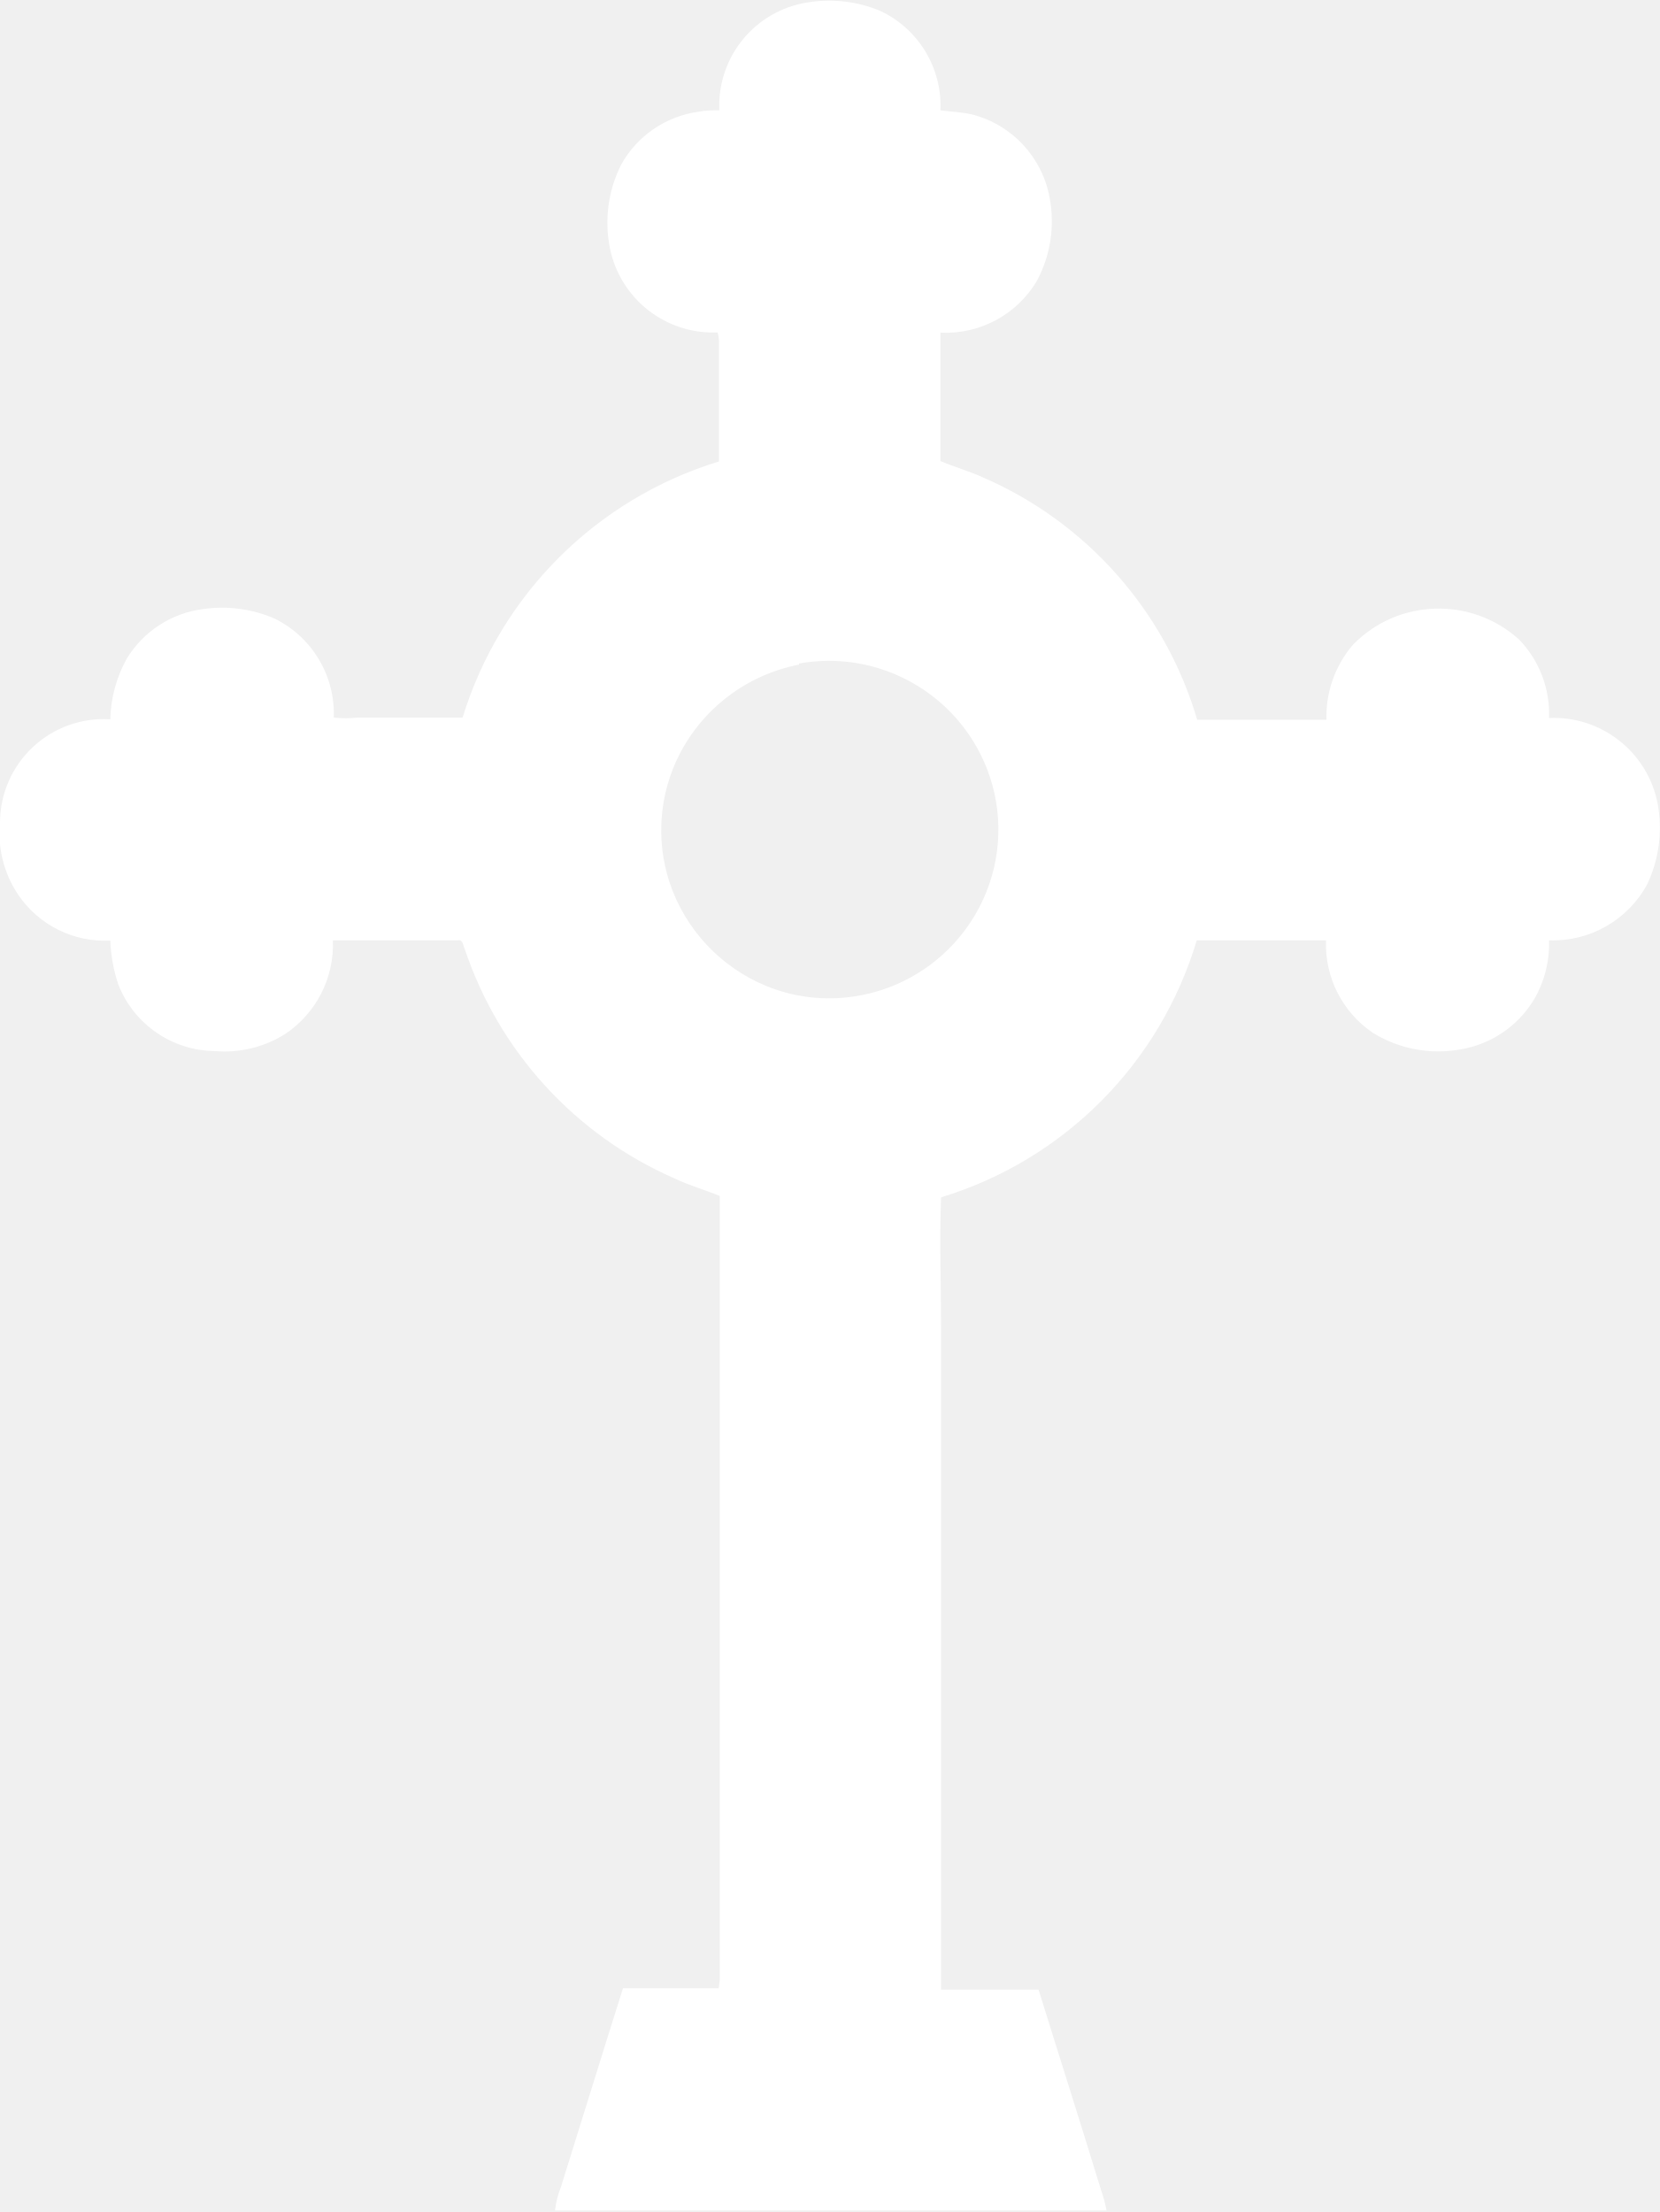
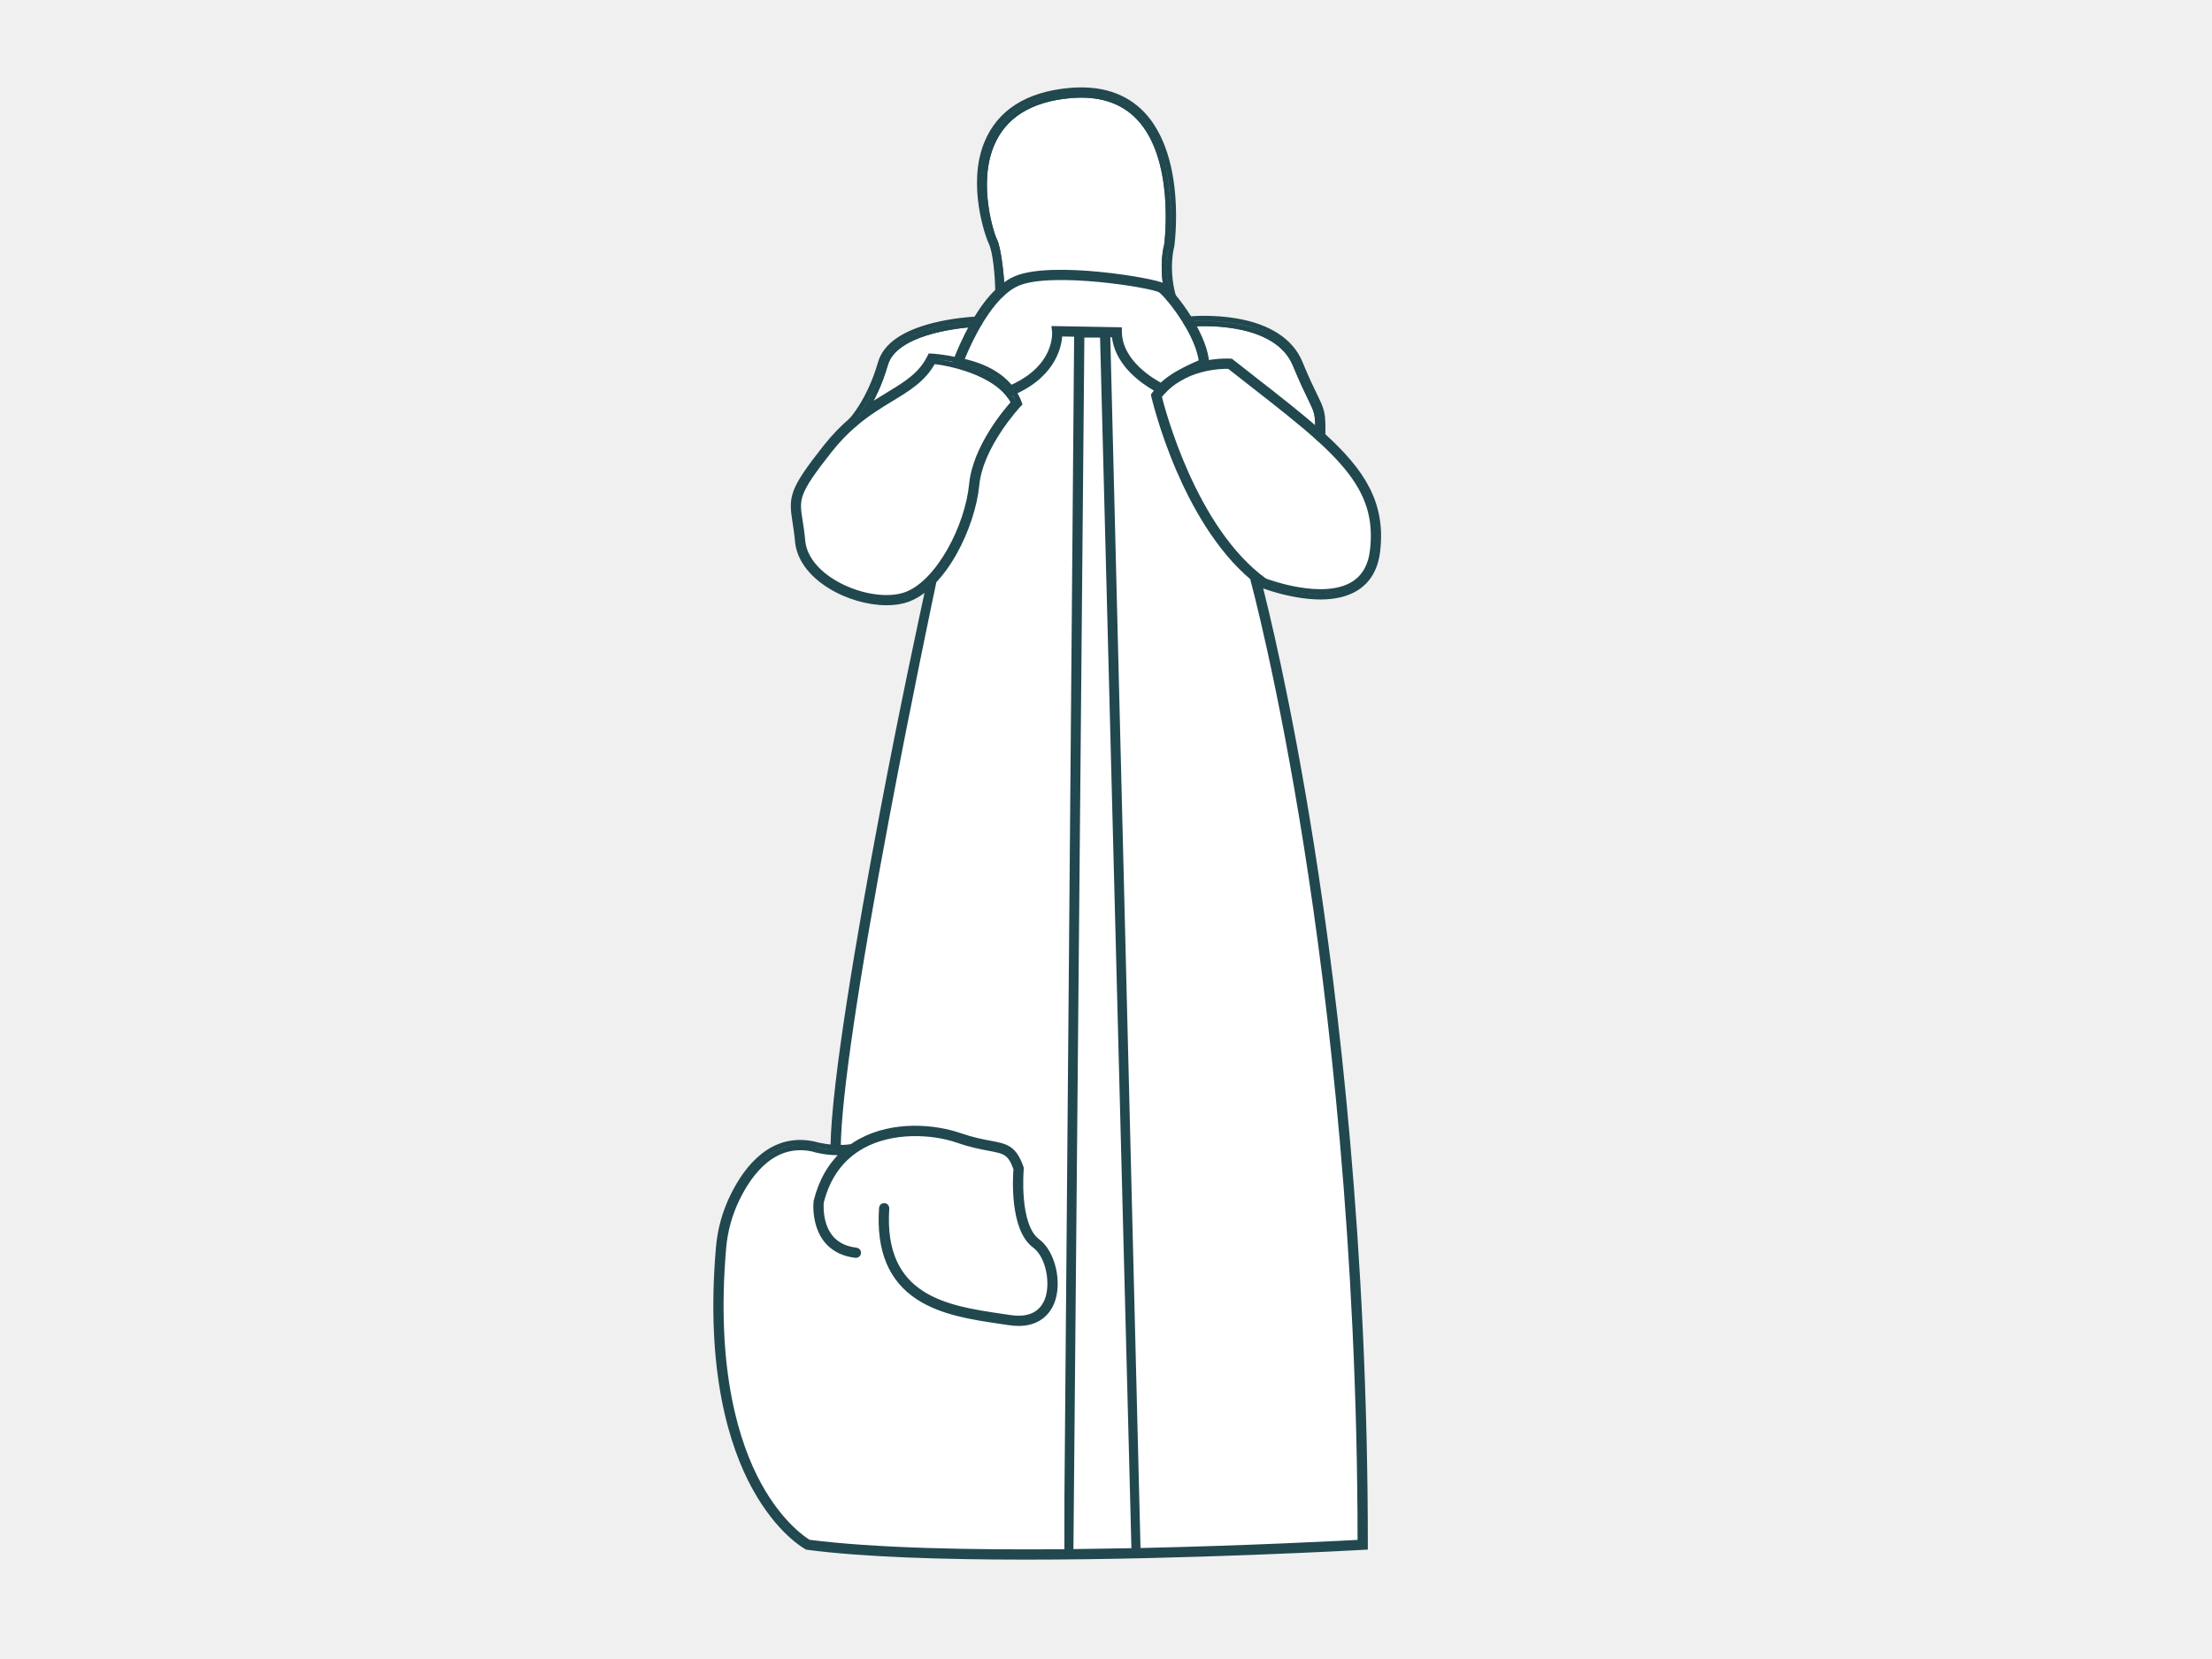
- <svg xmlns="http://www.w3.org/2000/svg" id="Layer_1" data-name="Layer 1" viewBox="0 0 75.22 100.28">
-   <defs>
-     <style>.cls-1{fill:#fff;}</style>
-   </defs>
-   <g id="f89e067a-9d9c-48e1-b53e-43b81444b6cb">
-     <path class="cls-1" d="M32.61,5a4.73,4.73,0,0,1,4-4.89,6,6,0,0,1,3.26.37A4.74,4.74,0,0,1,42.63,5c.49.07,1,.08,1.48.2a4.78,4.78,0,0,1,3.47,3.76A5.72,5.72,0,0,1,47,12.74a4.8,4.8,0,0,1-4.37,2.34V20.9c.62.27,1.28.45,1.9.73a17.3,17.3,0,0,1,9.74,11c1.95,0,3.91,0,5.86,0a5,5,0,0,1,1.21-3.41A5.43,5.43,0,0,1,68.87,29a4.85,4.85,0,0,1,1.35,3.55,4.8,4.8,0,0,1,4.92,3.86,6,6,0,0,1-.47,3.68,4.86,4.86,0,0,1-4.45,2.54,5,5,0,0,1-.68,2.68,4.81,4.81,0,0,1-3.31,2.26,5.64,5.64,0,0,1-4-.75,4.84,4.84,0,0,1-2.12-4.19c-2,0-3.91,0-5.86,0A17.36,17.36,0,0,1,42.66,54.28c-.08,2,0,3.95,0,5.92v30c1.47,0,2.95,0,4.42,0,.93,3,1.89,6,2.83,9.08a5.79,5.79,0,0,1,.25.93q-12.51,0-25,0a4,4,0,0,1,.27-1.07c.94-3,1.86-6,2.81-9,1.44,0,2.89,0,4.34,0l.05-.39q0-17.76,0-35.53c-.68-.28-1.39-.48-2.06-.8A17.36,17.36,0,0,1,21.06,43c-.07-.13-.08-.43-.3-.37-1.89,0-3.78,0-5.67,0a4.87,4.87,0,0,1-2.17,4.25,5.15,5.15,0,0,1-3.18.77,4.75,4.75,0,0,1-4.37-3A7.11,7.11,0,0,1,5,42.64,4.74,4.74,0,0,1,.83,40.57,5,5,0,0,1,0,37.27,4.7,4.7,0,0,1,5,32.61a5.94,5.94,0,0,1,.74-2.74,4.76,4.76,0,0,1,3.48-2.26,6,6,0,0,1,3.22.43,4.8,4.8,0,0,1,2.69,4.49,4.86,4.86,0,0,0,1.08,0h4.76A17.52,17.52,0,0,1,32.59,20.92c0-1.78,0-3.55,0-5.33a1.54,1.54,0,0,0-.06-.52,4.77,4.77,0,0,1-4.88-3.81,5.86,5.86,0,0,1,.51-3.8,4.75,4.75,0,0,1,3.47-2.39C32,5,32.29,5,32.61,5Zm3.61,25.13a7.76,7.76,0,0,0-5.42,4.07A7.58,7.58,0,0,0,30.35,40a7.71,7.71,0,0,0,4.39,4.7,7.5,7.5,0,0,0,4,.47,7.68,7.68,0,0,0,5.83-4.4,7.6,7.6,0,0,0,.17-5.92,7.69,7.69,0,0,0-8.52-4.77Z" />
+ <svg xmlns="http://www.w3.org/2000/svg" version="1.1" x="0px" y="0px" viewBox="0 0 1728 1296" enable-background="new 0 0 1728 1296" xml:space="preserve">
+   <g id="Layer_1">
+     <g>
+       <g>
+         <path fill="#FFFFFF" stroke="#21484F" stroke-width="4" stroke-miterlimit="10" d="M729.87,452.74     c-0.01,0.05-0.09,0.42-0.22,1.08c-0.01,0-0.01,0-0.01,0.01c-2.19,10.32-19.51,92.34-36.78,183.9     c-24.32,128.92-37.48,218.13-38.07,257.97c0,0.26-0.06,0.51-0.16,0.73c-0.29,0.73-1.01,1.24-1.84,1.24h-0.03     c-0.89-0.01-1.64-0.6-1.88-1.4c-0.06-0.2-0.09-0.41-0.09-0.63c0.75-50.62,21.15-168.6,38.14-258.66     c15.91-84.38,32.24-159.72,36.47-179.04c0.67-3.01,1.03-4.66,1.06-4.78c0.23-1.08,0.79-3.02,1.87-2.79     C729.41,450.6,730.1,451.66,729.87,452.74z" />
+       </g>
+       <g>
+         <path fill="#FFFFFF" stroke="#21484F" stroke-width="4" stroke-miterlimit="10" d="M1024.62,660.95     c-18.19-115.07-36.6-188.68-40.97-205.48c-0.61-2.34-0.95-3.58-0.97-3.68c-0.3-1.06-1.39-1.69-2.46-1.39     c-0.66,0.18-1.15,0.67-1.36,1.27v0.01c-0.13,0.36-0.15,0.77-0.04,1.17c0.21,0.77,21.16,77.83,41.85,208.72     c19.05,120.5,41.75,312.46,41.87,543.27c-12.67,0.69-86.7,4.62-173.53,6.51h-0.2c-0.97,0.02-1.93,0.04-2.9,0.06     c-16.14,0.35-32.7,0.62-49.37,0.78c-1.01,0.01-2.03,0.02-3.04,0.03c-74.61,0.67-151.06-0.8-201.73-7.42     c-2.61-1.53-21.78-13.54-39.03-45.17c-17.09-31.31-35.72-88.78-27.47-184.71c1.17-13.63,4.82-26.75,10.85-38.98     c10.36-21.05,28.98-44.77,58.81-38.33c1.25,0.39,11.9,3.61,24.66,2.69c1.57-0.12,3.17-0.29,4.78-0.54     c1.09-0.17,1.84-1.19,1.67-2.28c-0.14-0.89-0.17-1.55-0.78-1.67c-0.14-0.03-0.31-0.03-0.51,0c-3.44,0.53-6.88,0.69-10.12,0.62     c-1.29-0.02-2.54-0.08-3.75-0.16c-8.42-0.61-14.73-2.47-14.81-2.5l-0.19-0.05c-32.42-7.06-52.35,18.1-63.35,40.45     c-6.25,12.69-10.03,26.28-11.24,40.41c-8.36,97.17,10.68,155.49,28.12,187.3c19.04,34.73,39.89,46.15,40.76,46.62l0.33,0.17     l0.36,0.04c43.62,5.74,106.41,7.65,170.71,7.65c127.54,0,261.08-7.52,263.09-7.63l1.88-0.11v-1.89     C1066.54,974.81,1043.75,781.92,1024.62,660.95z" />
+       </g>
+       <g>
+         <path fill="#FFFFFF" stroke="#21484F" stroke-width="4" stroke-miterlimit="10" d="M821.57,1017.64     c-2.64,6.38-9.4,16.18-25.84,16.18c-2.25,0-4.68-0.18-7.3-0.58c-2.23-0.34-4.5-0.67-6.8-1.01c-21.4-3.15-45.64-6.72-64.13-18.75     c-21.6-14.06-31.02-36.88-28.79-69.79c0.07-1.1,1.02-1.96,2.13-1.86c1.1,0.07,1.93,1.03,1.86,2.13     c-4.77,70.44,47.51,78.13,89.51,84.31c2.31,0.34,4.59,0.67,6.82,1.01c18.17,2.78,25.72-5.63,28.85-13.17     c5.16-12.42,1.69-34.8-9.7-43.21c-17.77-13.11-14.87-54.73-14.45-59.77c-4.6-13.02-8.78-13.81-20.93-16.09     c-6.27-1.17-14.06-2.63-24.59-6.26c-20.19-6.96-50.91-8.37-74.03,4.18c-16.57,9-27.55,23.86-32.64,44.18     c-0.1,1.06-0.76,9.22,2.03,17.62c3.88,11.7,12.4,18.4,25.32,19.9c1.1,0.13,1.89,1.12,1.76,2.22c-0.13,1.09-1.12,1.89-2.22,1.75     c-18.25-2.12-25.68-13.53-28.7-22.74c-3.22-9.78-2.2-18.94-2.15-19.33l0.05-0.25c3.94-15.85,11.3-28.58,21.96-38.01     c1.79-1.59,3.69-3.09,5.67-4.49c2.22-1.57,4.56-3.03,7.01-4.36c25.84-14.03,57.76-11.17,77.24-4.45     c10.25,3.53,17.89,4.96,24.02,6.11c12.45,2.34,18.7,3.51,24.12,19.11l0.14,0.41l-0.04,0.43c-0.04,0.44-3.91,44.29,12.8,56.62     C822.5,978.5,827.96,1002.26,821.57,1017.64z" />
+       </g>
+       <g>
+         <path fill="#FFFFFF" stroke="#21484F" stroke-width="4" stroke-miterlimit="10" d="M836.54,1212.17v0.02l49.37-0.78v-0.01     L836.54,1212.17z M865.31,261.49l-0.09-3.76h-24.07l-0.03,3.33l-7.59,908.46l-0.03,42.7l3.04-0.05l8.57-950.44h16.21     l24.59,949.67l2.9-0.05h0.2L865.31,261.49z" />
+         <polygon fill="#FFFFFF" stroke="#21484F" stroke-width="4" stroke-miterlimit="10" points="885.91,1211.4 836.54,1212.17      845.11,261.73 861.32,261.73    " />
+       </g>
+       <g>
+         <path fill="#FFFFFF" stroke="#21484F" stroke-width="4" stroke-miterlimit="10" d="M796.04,314.29     c-1.03-2.77-2.41-5.42-4.13-7.92c-6.71-9.81-18.53-17.53-34.73-22.59c-3.54-1.11-7-2-10.21-2.72     c-10.52-2.34-18.51-2.8-18.95-2.82l-1.3-0.07l-0.59,1.17c-6.89,13.6-17.99,20.34-32.04,28.88c-5.62,3.41-11.51,6.99-17.59,11.28     c-0.01,0.01-0.01,0.01-0.01,0.01c-3.72,2.62-7.51,5.5-11.36,8.79c-0.02,0.01-0.03,0.02-0.03,0.03     c-6.64,5.67-13.44,12.51-20.26,21.15c-26.52,33.61-26.8,38.86-23.77,58.12c0.67,4.26,1.43,9.08,1.99,15.26     c1.18,13.03,10.04,25.35,24.95,34.71c13.58,8.52,30.29,13.25,44.64,13.25c6.17,0,11.91-0.88,16.77-2.71     c5.39-2.03,10.78-5.47,15.98-10.17c1.42-1.27,2.84-2.65,4.24-4.11c0-0.01,0-0.01,0.01-0.01c5.72-6.02,11.16-13.55,16.06-22.34     c9.26-16.61,15.74-36.29,17.32-52.66c2.97-30.76,32.29-62.14,32.59-62.45l0.85-0.91L796.04,314.29z M759.05,378.43     c-3.16,32.68-25.65,76.38-51.04,85.94c-15.07,5.67-39.41,1.39-57.88-10.19c-13.82-8.67-22.02-19.93-23.08-31.68     c-0.57-6.31-1.35-11.21-2.03-15.53c-2.75-17.46-3.4-21.61,22.96-55.01c6.54-8.29,13.08-14.89,19.49-20.39     c0.12-0.08,0.22-0.17,0.32-0.27c0.01-0.01,0.02-0.02,0.04-0.04c9.89-8.42,19.46-14.24,28.33-19.62     c13.64-8.29,25.47-15.47,32.92-29.31c8.04,0.69,50.4,7.46,62.76,32.23C786.75,320.18,761.89,348.98,759.05,378.43z" />
+         <path fill="#FFFFFF" stroke="#21484F" stroke-width="4" stroke-miterlimit="10" d="M791.84,314.56     c-5.09,5.62-29.95,34.42-32.79,63.87c-3.16,32.68-25.65,76.38-51.04,85.94c-15.07,5.67-39.41,1.39-57.88-10.19     c-13.82-8.67-22.02-19.93-23.08-31.68c-0.57-6.31-1.35-11.21-2.03-15.53c-2.75-17.46-3.4-21.61,22.96-55.01     c6.54-8.29,13.08-14.89,19.49-20.39c0.12-0.08,0.22-0.17,0.32-0.27c0.01-0.01,0.02-0.02,0.04-0.04     c9.89-8.42,19.46-14.24,28.33-19.62c13.64-8.29,25.47-15.47,32.92-29.31C737.12,283.02,779.48,289.79,791.84,314.56z" />
+       </g>
+       <g>
+         <path fill="#FFFFFF" stroke="#21484F" stroke-width="4" stroke-miterlimit="10" d="M1033.38,340.12     c-1.29-1.18-2.61-2.36-3.95-3.55c-13.73-12.11-30.22-24.99-49.15-39.77c-5.81-4.54-11.86-9.27-18.15-14.22l-0.48-0.38l-0.62-0.04     c-0.69-0.05-8.29-0.48-18.34,1.44c-6.25,1.2-13.45,3.31-20.53,6.99c-0.04,0.02-0.07,0.04-0.11,0.06     c-2.3,1.21-4.59,2.58-6.83,4.15c-0.04,0.02-0.07,0.05-0.11,0.07c-0.16,0.1-0.31,0.21-0.47,0.33c-3.58,2.57-7.03,5.64-10.16,9.3     h-0.01c-0.95,1.09-1.86,2.23-2.74,3.43l-0.54,0.74l0.2,0.9c0.06,0.26,6.13,26.35,19.47,57.36c11.41,26.52,30.46,61.78,58,84.74     v0.01c1.57,1.31,3.17,2.57,4.79,3.79c0.72,0.55,1.45,1.09,2.19,1.62l0.2,0.15l0.23,0.09c0.47,0.19,11.72,4.59,26.3,7.16     c6.85,1.21,13.19,1.82,19.01,1.82c11.02,0,20.18-2.17,27.36-6.48c9.9-5.95,15.72-15.9,17.28-29.59     C1080.41,393.47,1064.76,368.61,1033.38,340.12z M1072.24,429.79c-1.41,12.38-6.58,21.33-15.36,26.61     c-23.39,14.06-65.45-1.39-68.92-2.7c-55.53-40.11-79.94-133.94-82.45-144.14c18.01-23.58,49.89-23.57,54.66-23.43     c6.11,4.8,11.99,9.4,17.65,13.82c20.24,15.8,37.83,29.54,52.12,42.4c0.05,0.05,0.1,0.1,0.15,0.14     c8.59,7.75,15.98,15.19,22.03,22.58C1069.04,385.73,1075.06,405.09,1072.24,429.79z" />
+         <path fill="#FFFFFF" stroke="#21484F" stroke-width="4" stroke-miterlimit="10" d="M1072.24,429.79     c-1.41,12.38-6.58,21.33-15.36,26.61c-23.39,14.06-65.45-1.39-68.92-2.7c-55.53-40.11-79.94-133.94-82.45-144.14     c18.01-23.58,49.89-23.57,54.66-23.43c6.11,4.8,11.99,9.4,17.65,13.82c20.24,15.8,37.83,29.54,52.12,42.4     c0.05,0.05,0.1,0.1,0.15,0.14c8.59,7.75,15.98,15.19,22.03,22.58C1069.04,385.73,1075.06,405.09,1072.24,429.79z" />
+       </g>
+       <g>
+         <path fill="#FFFFFF" stroke="#21484F" stroke-width="4" stroke-miterlimit="10" d="M912.81,232.75c-0.71-2.54-1.28-5.01-1.73-7.4     c-1-0.96-1.84-1.67-2.48-2.09c-5.97-3.94-86.81-17.78-115.23-5.55c-3.7,1.59-7.24,3.88-10.59,6.65c0.01,0.12,0.01,0.24,0.02,0.36     c0.03,0.35,0.05,0.69,0.06,1c0.01,0.15,0.02,0.3,0.03,0.45c0.02,0.44,0.05,0.83,0.06,1.18c0.03,0.57,0.05,1.01,0.05,1.28     c0,0.11,0,0.22-0.01,0.32c-0.01,0.07-0.01,0.14-0.03,0.21c-0.02,0.16-0.06,0.29-0.12,0.41c-0.02,0.05-0.05,0.1-0.09,0.14     c0,0,0,0,0,0.01c3.83-3.59,7.91-6.49,12.2-8.34c26.59-11.44,105.74,1.46,111.44,5.22c1.35,0.89,3.76,3.29,6.7,6.75     C912.97,233.17,912.87,232.97,912.81,232.75z M942.72,283.95c-0.01-0.12-0.02-0.23-0.03-0.35c-0.81-9.79-5.41-20.72-11.06-30.59     c-0.74-1.31-1.5-2.59-2.28-3.86c-4.26-6.94-8.88-13.16-12.78-17.81c-2.09-2.49-3.97-4.53-5.49-5.99c-1-0.96-1.84-1.67-2.48-2.09     c-5.97-3.94-86.81-17.78-115.23-5.55c-3.7,1.59-7.24,3.88-10.59,6.65c-1.12,0.92-2.21,1.89-3.29,2.93     c-6.53,6.2-12.27,14.12-17.06,22.01c0,0,0,0-0.01,0c-0.84,1.39-1.66,2.79-2.44,4.17c-6.87,12.08-11.41,23.38-13.01,27.59     c-0.34,0.9-0.55,1.48-0.62,1.67l-0.8,2.23l2.33,0.42c29.77,5.35,39.13,20.98,39.22,21.13l0.87,1.53l1.63-0.67     c0.79-0.33,1.56-0.66,2.31-1c32.57-14.47,35.79-38.18,35.98-45.55l13.23,0.24l24.19,0.43l5.2,0.09     c0.82,11.56,7.17,22.72,18.46,32.38c6.16,5.28,12.25,8.81,15.5,10.54h0.01c1.43,0.75,2.31,1.16,2.42,1.21l1.18,0.39l1.22-0.98     c7.51-9.58,31.9-19.06,32.14-19.15l1.39-0.54L942.72,283.95z M922.05,290.65c-2.32,1.29-4.65,2.69-6.83,4.15     c-0.04,0.02-0.07,0.05-0.11,0.07c-0.16,0.1-0.31,0.21-0.47,0.33c-2.87,1.96-5.47,4.06-7.43,6.2     c-6.26-3.21-32.36-18.03-32.78-41.82l-0.04-1.93l-50.77-0.9l0.25,2.25c0,0.07,0.7,7.1-3.26,16.11     c-6.42,14.59-20.11,23.17-31.03,27.92c-3.09-4.21-13.73-16.06-38.63-21.14c3.14-8.04,14.92-36.2,31.52-51.92     c0.01-0.01,0.03-0.02,0.05-0.04c0.07-0.07,0.14-0.13,0.21-0.19c0.02-0.01,0.02-0.01,0.02-0.02c3.83-3.59,7.91-6.49,12.2-8.34     c26.59-11.44,105.74,1.46,111.44,5.22c1.35,0.89,3.76,3.29,6.7,6.75c0.07,0.1,0.15,0.19,0.23,0.28     c9.24,10.96,23.31,32.04,25.27,49.17c-2.87,1.16-9.62,4.02-16.43,7.79C922.12,290.61,922.09,290.63,922.05,290.65z      M912.81,232.75c-0.71-2.54-1.28-5.01-1.73-7.4c-1-0.96-1.84-1.67-2.48-2.09c-5.97-3.94-86.81-17.78-115.23-5.55     c-3.7,1.59-7.24,3.88-10.59,6.65c0.01,0.12,0.01,0.24,0.02,0.36c0.03,0.35,0.05,0.69,0.06,1c0.01,0.15,0.02,0.3,0.03,0.45     c0.03,0.44,0.05,0.83,0.06,1.18c0.03,0.57,0.05,1.01,0.05,1.28c0,0.11,0,0.22-0.01,0.32c-0.01,0.07-0.01,0.14-0.03,0.21     c-0.02,0.16-0.06,0.29-0.12,0.41c-0.02,0.05-0.05,0.1-0.09,0.14c0,0,0,0,0,0.01c3.83-3.59,7.91-6.49,12.2-8.34     c26.59-11.44,105.74,1.46,111.44,5.22c1.35,0.89,3.76,3.29,6.7,6.75C912.97,233.17,912.87,232.97,912.81,232.75z M912.81,232.75     c-0.71-2.54-1.28-5.01-1.73-7.4c-1-0.96-1.84-1.67-2.48-2.09c-5.97-3.94-86.81-17.78-115.23-5.55c-3.7,1.59-7.24,3.88-10.59,6.65     c0.01,0.12,0.01,0.24,0.02,0.36c0.03,0.35,0.05,0.69,0.06,1c0.01,0.15,0.02,0.3,0.03,0.45c0.02,0.44,0.05,0.83,0.06,1.18     c0.03,0.57,0.05,1.01,0.05,1.28c0,0.11,0,0.22-0.01,0.32c-0.01,0.07-0.01,0.14-0.03,0.21c-0.02,0.16-0.06,0.29-0.12,0.41     c-0.02,0.05-0.05,0.1-0.09,0.14c0,0,0,0,0,0.01c3.83-3.59,7.91-6.49,12.2-8.34c26.59-11.44,105.74,1.46,111.44,5.22     c1.35,0.89,3.76,3.29,6.7,6.75C912.97,233.17,912.87,232.97,912.81,232.75z" />
+         <path fill="#FFFFFF" stroke="#21484F" stroke-width="4" stroke-miterlimit="10" d="M938.59,282.8     c-2.87,1.16-9.62,4.02-16.43,7.79c-0.04,0.02-0.07,0.04-0.11,0.06c-2.3,1.21-4.59,2.58-6.83,4.15c-0.04,0.02-0.07,0.05-0.11,0.07     c-0.16,0.1-0.31,0.21-0.47,0.33c-2.87,1.96-5.47,4.06-7.43,6.2c-6.26-3.21-32.36-18.03-32.78-41.82l-0.04-1.93l-50.77-0.9     l0.25,2.25c0,0.07,0.7,7.1-3.26,16.11c-6.42,14.59-20.11,23.17-31.03,27.92c-3.09-4.21-13.73-16.06-38.63-21.14     c3.14-8.04,14.92-36.2,31.52-51.92c0.01-0.01,0.03-0.02,0.05-0.04c0.09-0.05,0.16-0.11,0.21-0.19c0.02-0.01,0.02-0.01,0.02-0.02     c3.83-3.59,7.91-6.49,12.2-8.34c26.59-11.44,105.74,1.46,111.44,5.22c1.35,0.89,3.76,3.29,6.7,6.75c0.07,0.1,0.15,0.19,0.23,0.28     C922.56,244.59,936.63,265.67,938.59,282.8z" />
+         <path fill="#FFFFFF" stroke="#21484F" stroke-width="4" stroke-miterlimit="10" d="M1062.54,1204.84     c-12.67,0.69-86.7,4.62-173.53,6.51l-23.7-949.86l5.2,0.09c0.82,11.56,7.17,22.72,18.46,32.38c6.16,5.28,12.25,8.81,15.5,10.54     c-0.95,1.09-1.86,2.23-2.74,3.43l-0.54,0.74l0.2,0.9c0.06,0.26,6.13,26.35,19.47,57.36c11.41,26.52,30.46,61.78,58,84.74v0.01     c-0.13,0.36-0.15,0.77-0.04,1.17c0.21,0.77,21.16,77.83,41.85,208.72C1039.72,782.07,1062.42,974.03,1062.54,1204.84z" />
+         <path fill="#FFFFFF" stroke="#21484F" stroke-width="4" stroke-miterlimit="10" d="M841.12,261.06l-7.59,908.46l-0.03,42.7     c-74.61,0.67-151.06-0.8-201.73-7.42c-2.61-1.53-21.78-13.54-39.03-45.17c-17.09-31.31-35.72-88.78-27.47-184.71     c1.17-13.63,4.82-26.75,10.85-38.98c10.36-21.05,28.98-44.77,58.81-38.33c1.25,0.39,11.9,3.61,24.66,2.69     c-10.66,9.43-18.02,22.16-21.96,38.01l-0.05,0.25c-0.05,0.39-1.07,9.55,2.15,19.33c3.02,9.21,10.45,20.62,28.7,22.74     c1.1,0.14,2.09-0.66,2.22-1.75c0.13-1.1-0.66-2.09-1.76-2.22c-12.92-1.5-21.44-8.2-25.32-19.9c-2.79-8.4-2.13-16.56-2.03-17.62     c5.09-20.32,16.07-35.18,32.64-44.18c23.12-12.55,53.84-11.14,74.03-4.18c10.53,3.63,18.32,5.09,24.59,6.26     c12.15,2.28,16.33,3.07,20.93,16.09c-0.42,5.04-3.32,46.66,14.45,59.77c11.39,8.41,14.86,30.79,9.7,43.21     c-3.13,7.54-10.68,15.95-28.85,13.17c-2.23-0.34-4.51-0.67-6.82-1.01c-42-6.18-94.28-13.87-89.51-84.31     c0.07-1.1-0.76-2.06-1.86-2.13c-1.11-0.1-2.06,0.76-2.13,1.86c-2.23,32.91,7.19,55.73,28.79,69.79     c18.49,12.03,42.73,15.6,64.13,18.75c2.3,0.34,4.57,0.67,6.8,1.01c2.62,0.4,5.05,0.58,7.3,0.58c16.44,0,23.2-9.8,25.84-16.18     c6.39-15.38,0.93-39.14-11.02-47.96c-16.71-12.33-12.84-56.18-12.8-56.62l0.04-0.43l-0.14-0.41     c-5.42-15.6-11.67-16.77-24.12-19.11c-6.13-1.15-13.77-2.58-24.02-6.11c-19.48-6.72-51.4-9.58-77.24,4.45     c-2.45,1.33-4.79,2.79-7.01,4.36c-0.14-0.03-0.31-0.03-0.51,0c-3.44,0.53-6.88,0.69-10.12,0.62c0.1-0.22,0.16-0.47,0.16-0.73     c0.59-39.84,13.75-129.05,38.07-257.97c17.27-91.56,34.59-173.58,36.78-183.9c0-0.01,0-0.01,0.01-0.01     c5.72-6.02,11.16-13.55,16.06-22.34c9.26-16.61,15.74-36.29,17.32-52.66c2.97-30.76,32.29-62.14,32.59-62.45l0.85-0.91     l-0.43-1.17c-1.03-2.77-2.41-5.42-4.13-7.92c32.57-14.47,35.79-38.18,35.98-45.55L841.12,261.06z" />
+       </g>
+       <g>
+         <path fill="#FFFFFF" stroke="#21484F" stroke-width="4" stroke-miterlimit="10" d="M759.98,253.47     c-6.87,12.08-11.41,23.38-13.01,27.59c-10.52-2.34-18.51-2.8-18.95-2.82l-1.3-0.07l-0.59,1.17     c-6.89,13.6-17.99,20.34-32.04,28.88c-5.62,3.41-11.51,6.99-17.59,11.28c4.78-7.72,10.65-19.28,15.15-34.85     C698.85,259.76,746.24,254.48,759.98,253.47z" />
+         <path fill="#FFFFFF" stroke="#21484F" stroke-width="4" stroke-miterlimit="10" d="M765.64,251.19c0.03,1.1-0.83,2.02-1.94,2.06     c-0.09,0-1.44,0.05-3.72,0.22c-13.74,1.01-61.13,6.29-68.33,31.18c-4.5,15.57-10.37,27.13-15.15,34.85     c-0.01,0.01-0.01,0.01-0.01,0.01c-4.58,7.36-8.17,11.22-8.66,11.75c-0.02,0.02-0.03,0.03-0.04,0.04c-0.1,0.1-0.2,0.19-0.32,0.27     c-0.33,0.23-0.73,0.35-1.12,0.35c-0.5,0-1-0.19-1.39-0.56c-0.79-0.77-0.82-2.03-0.05-2.83c0.01-0.01,0.07-0.08,0.19-0.2     c0-0.01,0.01-0.02,0.03-0.03c0.83-0.92,4.03-4.63,8.04-11.12c4.63-7.49,10.32-18.7,14.64-33.64     c3.9-13.49,17.94-23.37,41.72-29.35c14.94-3.75,28.85-4.69,32.89-4.89c0.01,0,0.01,0,0.01,0c0.66-0.03,1.05-0.05,1.15-0.05     C764.67,249.23,765.6,250.08,765.64,251.19z" />
+       </g>
+       <g>
+         <path fill="#FFFFFF" stroke="#21484F" stroke-width="4" stroke-miterlimit="10" d="M1029.43,336.57     c-13.73-12.11-30.22-24.99-49.15-39.77c-5.81-4.54-11.86-9.27-18.15-14.22l-0.48-0.38l-0.62-0.04     c-0.69-0.05-8.29-0.48-18.34,1.44c-0.81-9.79-5.41-20.72-11.06-30.59c13.36-0.8,66.34-1.74,80.23,31.85     c5.33,12.91,9.06,20.57,11.78,26.16C1028.72,321.46,1029.55,323.17,1029.43,336.57z" />
+         <path fill="#FFFFFF" stroke="#21484F" stroke-width="4" stroke-miterlimit="10" d="M1033.38,340.12c0,0.28,0,0.57-0.01,0.87     c-0.02,1.09-0.91,1.96-2,1.96h-0.03c-0.48-0.01-0.91-0.18-1.25-0.46c-0.05-0.04-0.1-0.09-0.15-0.14     c-0.36-0.37-0.58-0.87-0.57-1.43c0.03-1.58,0.05-3.02,0.06-4.35c0.12-13.4-0.71-15.11-5.79-25.55     c-2.72-5.59-6.45-13.25-11.78-26.16c-13.89-33.59-66.87-32.65-80.23-31.85c-1.89,0.11-2.99,0.22-3.07,0.23     c-1.1,0.12-2.08-0.68-2.2-1.78c-0.12-1.1,0.68-2.08,1.77-2.2c0.1-0.01,0.52-0.05,1.22-0.11c4.29-0.36,19.16-1.27,35.77,1.48     c25.92,4.29,43.36,15.6,50.43,32.7c5.29,12.8,8.99,20.39,11.69,25.94C1032.87,320.84,1033.67,322.49,1033.38,340.12z" />
+       </g>
+       <g>
+         <path fill="#FFFFFF" stroke="#21484F" stroke-width="4" stroke-miterlimit="10" d="M911.46,191.24     c-0.46,1.69-3.95,15.36-0.38,34.11c-1-0.96-1.84-1.67-2.48-2.09c-5.97-3.94-86.81-17.78-115.23-5.55     c-3.7,1.59-7.24,3.88-10.59,6.65c-0.63-9.44-2.6-30.64-5.98-36.93c-1.82-3.38-15.2-42.66-2.27-74.08     c9.37-22.77,29.96-35.78,61.19-38.66c22.86-2.1,40.98,3.65,53.82,17.11C919.74,123.42,911.9,187.9,911.46,191.24z" />
+         <path fill="#FFFFFF" stroke="#21484F" stroke-width="4" stroke-miterlimit="10" d="M915.27,234.14     c-0.18,0.05-0.36,0.07-0.53,0.07c-0.54,0-1.05-0.22-1.42-0.58c-0.08-0.09-0.16-0.18-0.23-0.28c-0.12-0.18-0.22-0.38-0.28-0.6     c-0.71-2.54-1.28-5.01-1.73-7.4c-3.57-18.75-0.08-32.42,0.38-34.11c0.44-3.34,8.28-67.82-21.92-99.44     c-12.84-13.46-30.96-19.21-53.82-17.11c-31.23,2.88-51.82,15.89-61.19,38.66c-12.93,31.42,0.45,70.7,2.27,74.08     c3.38,6.29,5.35,27.49,5.98,36.93c0.01,0.12,0.01,0.24,0.02,0.36c0.02,0.35,0.05,0.68,0.06,1c0.01,0.15,0.02,0.3,0.03,0.45     c0.03,0.44,0.05,0.83,0.06,1.18c0.03,0.57,0.05,1.01,0.05,1.28c0,0.11,0,0.22-0.01,0.32c-0.01,0.07-0.01,0.14-0.03,0.21     c-0.02,0.16-0.06,0.29-0.12,0.41c-0.02,0.05-0.05,0.1-0.09,0.14c0,0,0,0,0,0.01s0,0.01-0.02,0.02c-0.07,0.06-0.14,0.12-0.21,0.19     c-0.02,0.02-0.04,0.03-0.05,0.04c-0.23,0.12-0.54,0.18-0.94,0.18h-0.03c-1.09,0-1.98-0.88-2-1.97c0-0.29-0.01-0.59-0.01-0.89     c-0.22-12.68-1.86-30.84-5.25-37.79c-2.64-5.39-16.67-45.46-3.41-77.67c9.98-24.26,31.69-38.1,64.52-41.12     c24.15-2.22,43.36,3.95,57.09,18.33c9.32,9.76,20.99,28.85,23.72,64.37c1.62,21.1-0.73,38.34-0.75,38.51l-0.06,0.28     c-0.05,0.17-4.8,17.11,1.22,39.14c0.03,0.11,0.06,0.23,0.09,0.34C916.96,232.74,916.34,233.84,915.27,234.14z" />
+       </g>
+     </g>
  </g>
+   <g id="Layer_2">
+ </g>
</svg>
